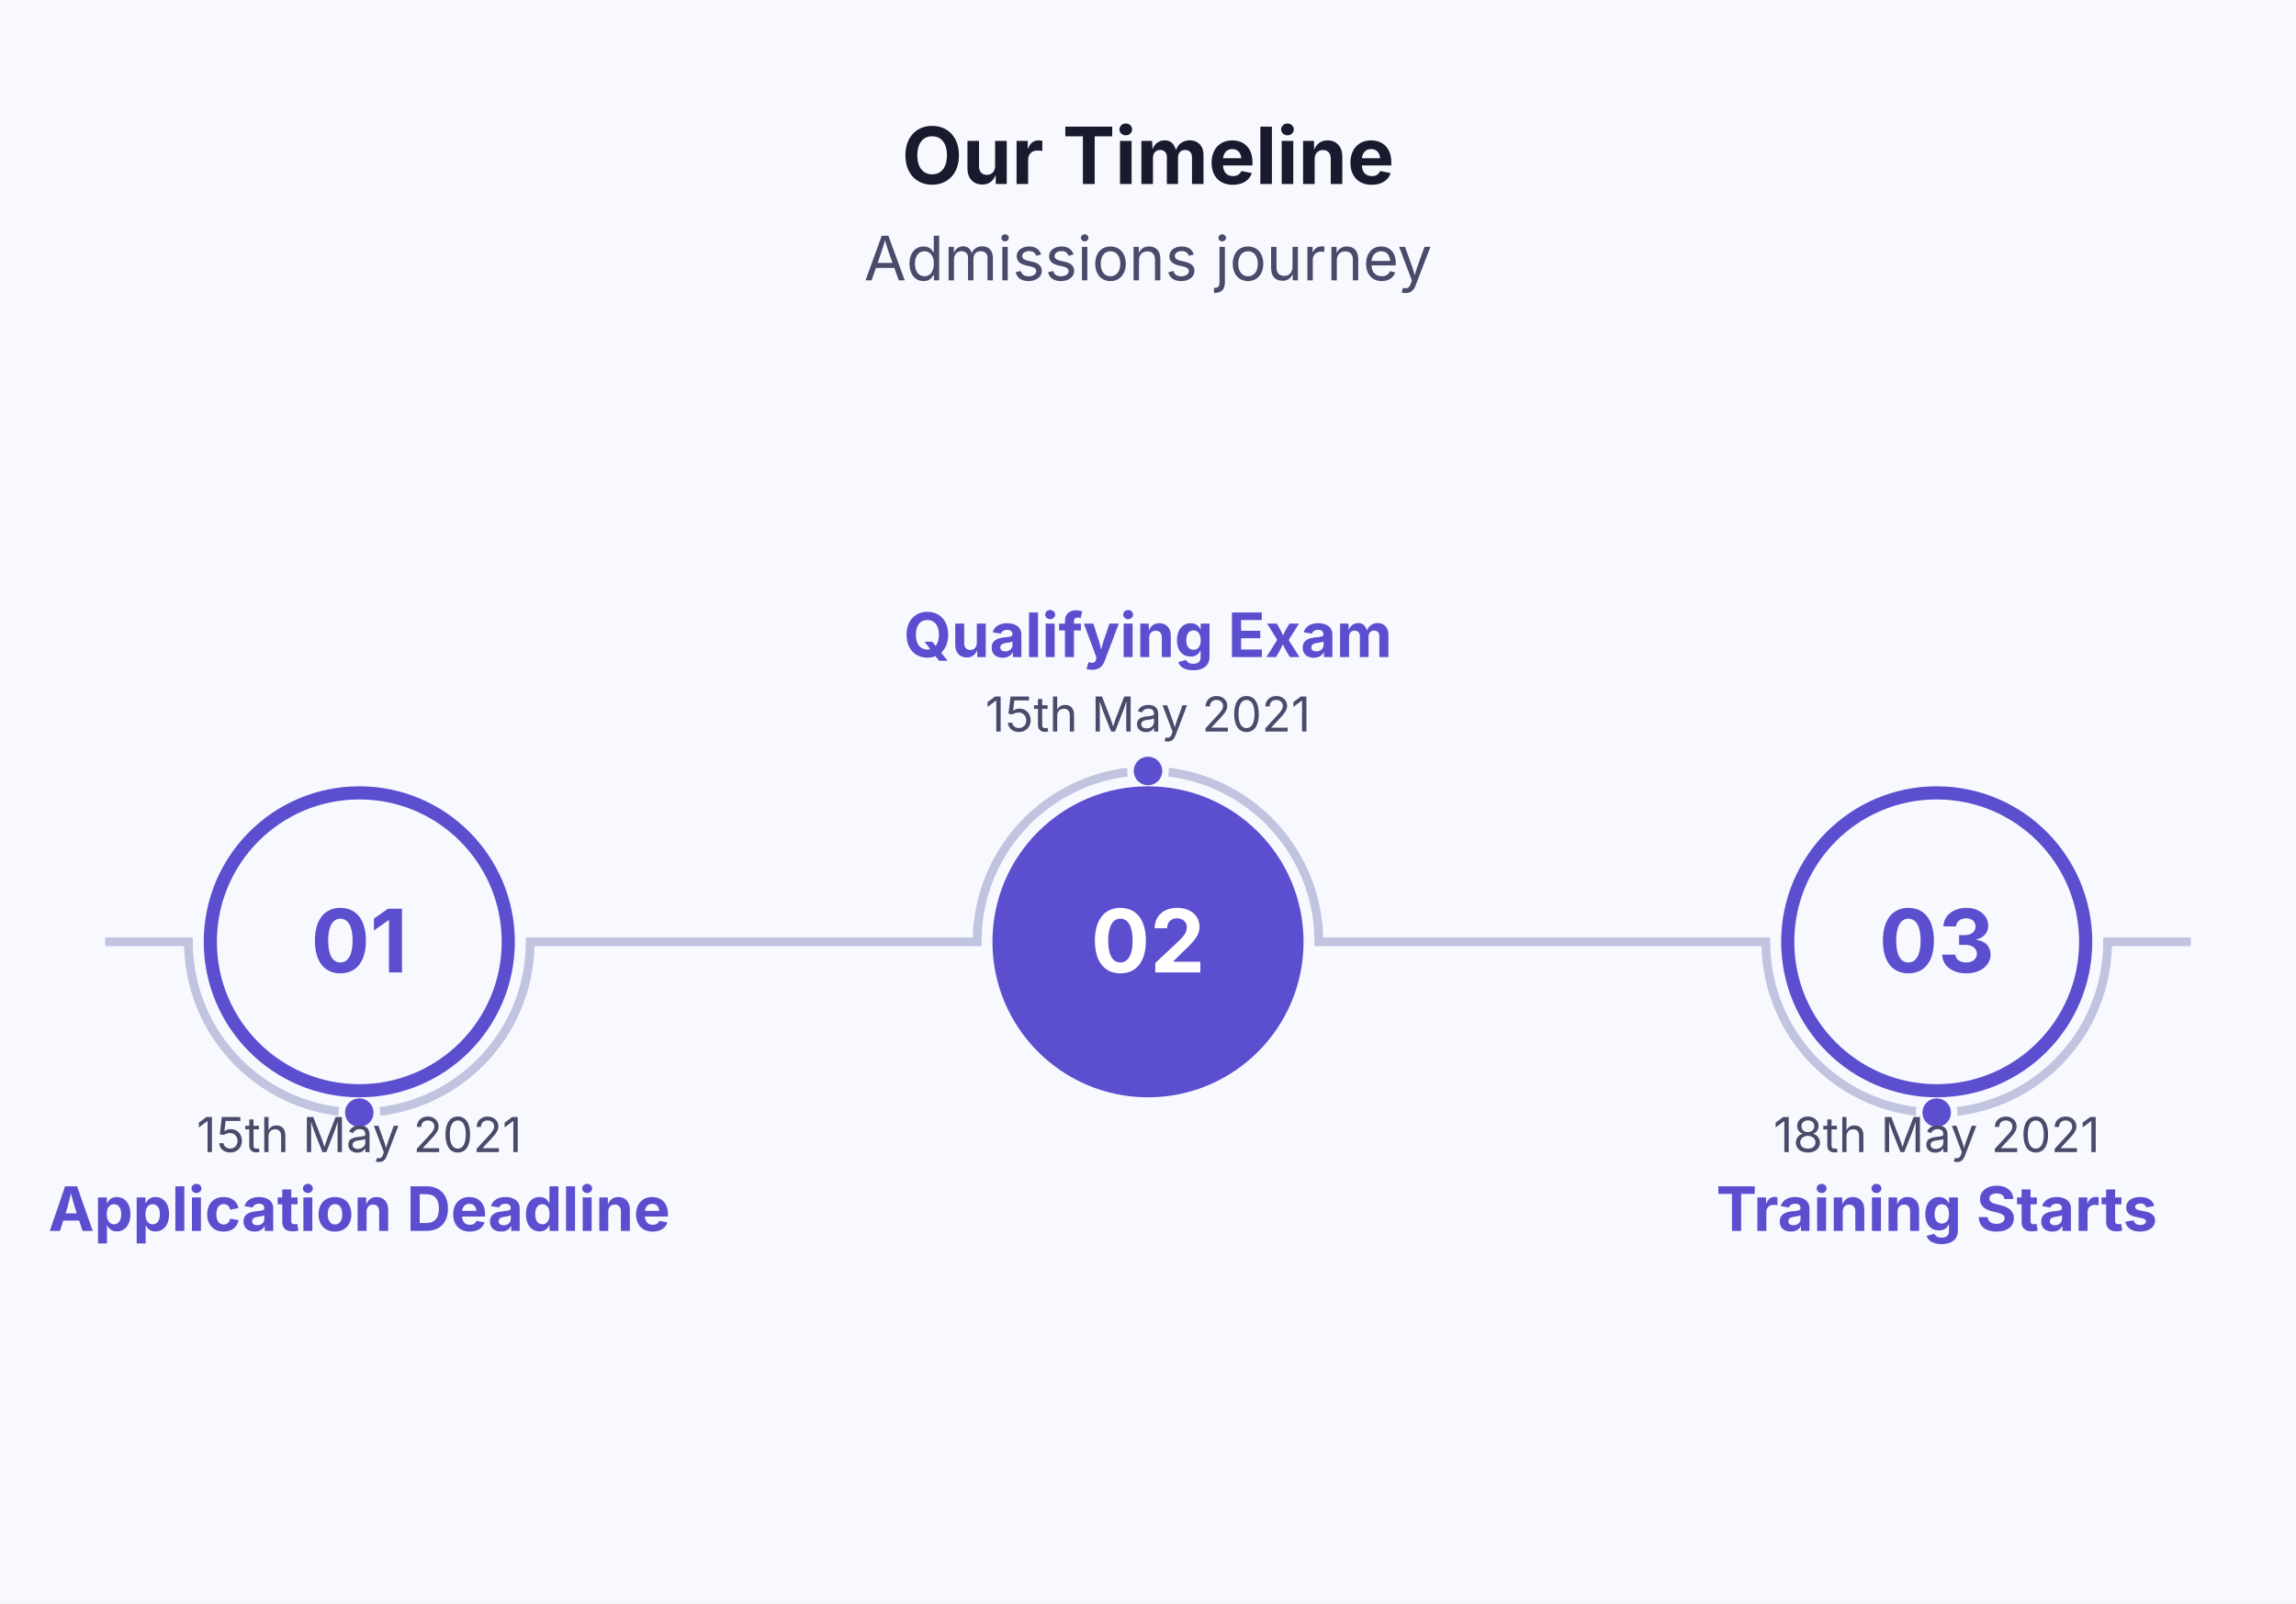
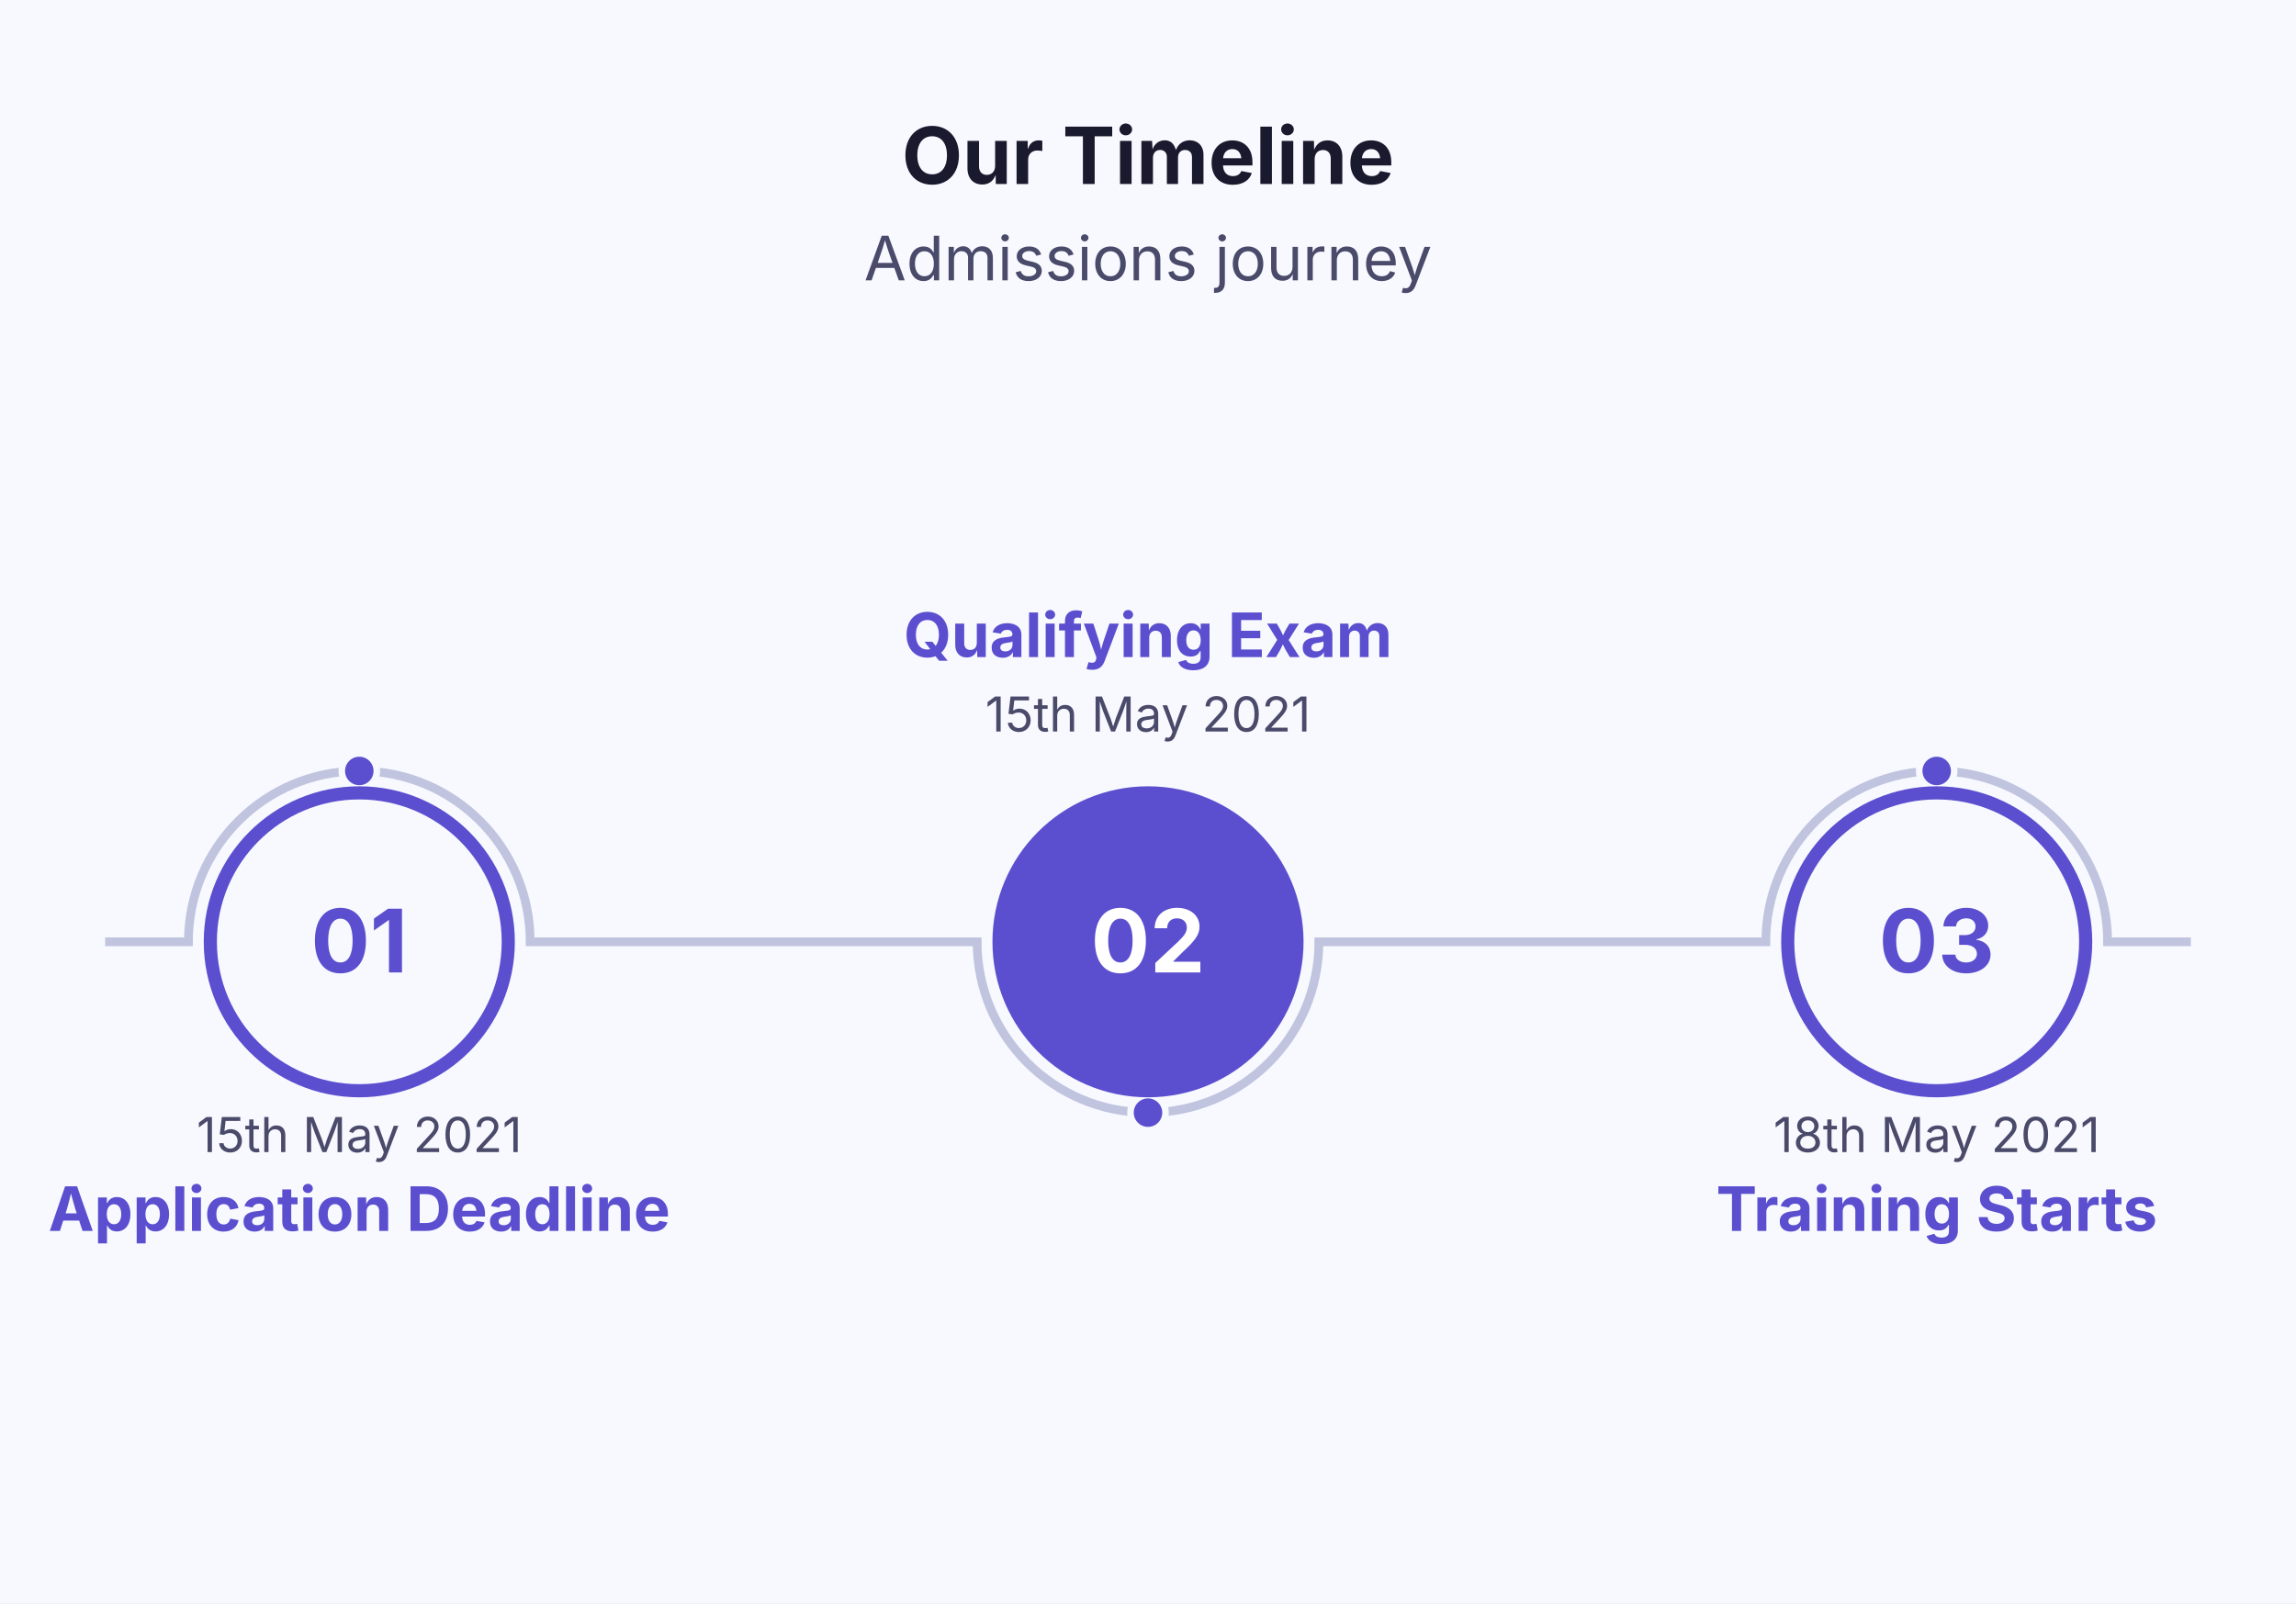
<svg xmlns="http://www.w3.org/2000/svg" viewBox="0 0 524 366" width="524" height="366">
  <rect width="100%" height="100%" fill="#F8F9FF" />
  <text x="262" y="42" font-size="18" font-family="Inter, system-ui, -apple-system, sans-serif" fill="#1A1A2E" text-anchor="middle" font-weight="bold">Our Timeline</text>
  <text x="262" y="64" font-size="14" font-family="Inter, system-ui, -apple-system, sans-serif" fill="#4A4A6A" text-anchor="middle">Admissions journey</text>
-   <path d="M 24 215 L 43 215 A 39 39 0 0 0 121 215 L 223 215 A 39 39 0 0 1 301 215 L 403 215 A 39 39 0 0 0 481 215 L 500 215" stroke="#C0C4DF" stroke-width="2" fill="none" />
-   <circle cx="82" cy="254" r="4" fill="#5B4FCF" stroke="#F8F9FF" stroke-width="1.5" />
-   <circle cx="262" cy="176" r="4" fill="#5B4FCF" stroke="#F8F9FF" stroke-width="1.5" />
-   <circle cx="442" cy="254" r="4" fill="#5B4FCF" stroke="#F8F9FF" stroke-width="1.5" />
+   <path d="M 24 215 L 43 215 A 39 39 0 0 1 121 215 L 223 215 A 39 39 0 0 0 301 215 L 403 215 A 39 39 0 0 1 481 215 L 500 215" stroke="#C0C4DF" stroke-width="2" fill="none" />
+   <circle cx="82" cy="176" r="4" fill="#5B4FCF" stroke="#F8F9FF" stroke-width="1.5" />
+   <circle cx="262" cy="254" r="4" fill="#5B4FCF" stroke="#F8F9FF" stroke-width="1.5" />
+   <circle cx="442" cy="176" r="4" fill="#5B4FCF" stroke="#F8F9FF" stroke-width="1.5" />
  <circle cx="82" cy="215" r="34" fill="#F8F9FF" stroke="#5B4FCF" stroke-width="3" />
  <text x="82" y="222" font-size="20" font-family="Inter, system-ui, -apple-system, sans-serif" fill="#5B4FCF" text-anchor="middle" font-weight="bold">01</text>
  <text x="82" y="263" font-size="11" font-family="Inter, system-ui, -apple-system, sans-serif" fill="#4A4A6A" text-anchor="middle">15th May 2021</text>
  <text x="82" y="281" font-size="14" font-family="Inter, system-ui, -apple-system, sans-serif" fill="#5B4FCF" text-anchor="middle" font-weight="bold">Application Deadline</text>
  <circle cx="262" cy="215" r="34" fill="#5B4FCF" stroke="#5B4FCF" stroke-width="3" />
  <text x="262" y="222" font-size="20" font-family="Inter, system-ui, -apple-system, sans-serif" fill="#FFFFFF" text-anchor="middle" font-weight="bold">02</text>
  <text x="262" y="167" font-size="11" font-family="Inter, system-ui, -apple-system, sans-serif" fill="#4A4A6A" text-anchor="middle">15th May 2021</text>
  <text x="262" y="150" font-size="14" font-family="Inter, system-ui, -apple-system, sans-serif" fill="#5B4FCF" text-anchor="middle" font-weight="bold">Qualifying Exam</text>
  <circle cx="442" cy="215" r="34" fill="#F8F9FF" stroke="#5B4FCF" stroke-width="3" />
  <text x="442" y="222" font-size="20" font-family="Inter, system-ui, -apple-system, sans-serif" fill="#5B4FCF" text-anchor="middle" font-weight="bold">03</text>
  <text x="442" y="263" font-size="11" font-family="Inter, system-ui, -apple-system, sans-serif" fill="#4A4A6A" text-anchor="middle">18th May 2021</text>
  <text x="442" y="281" font-size="14" font-family="Inter, system-ui, -apple-system, sans-serif" fill="#5B4FCF" text-anchor="middle" font-weight="bold">Training Starts</text>
</svg>
